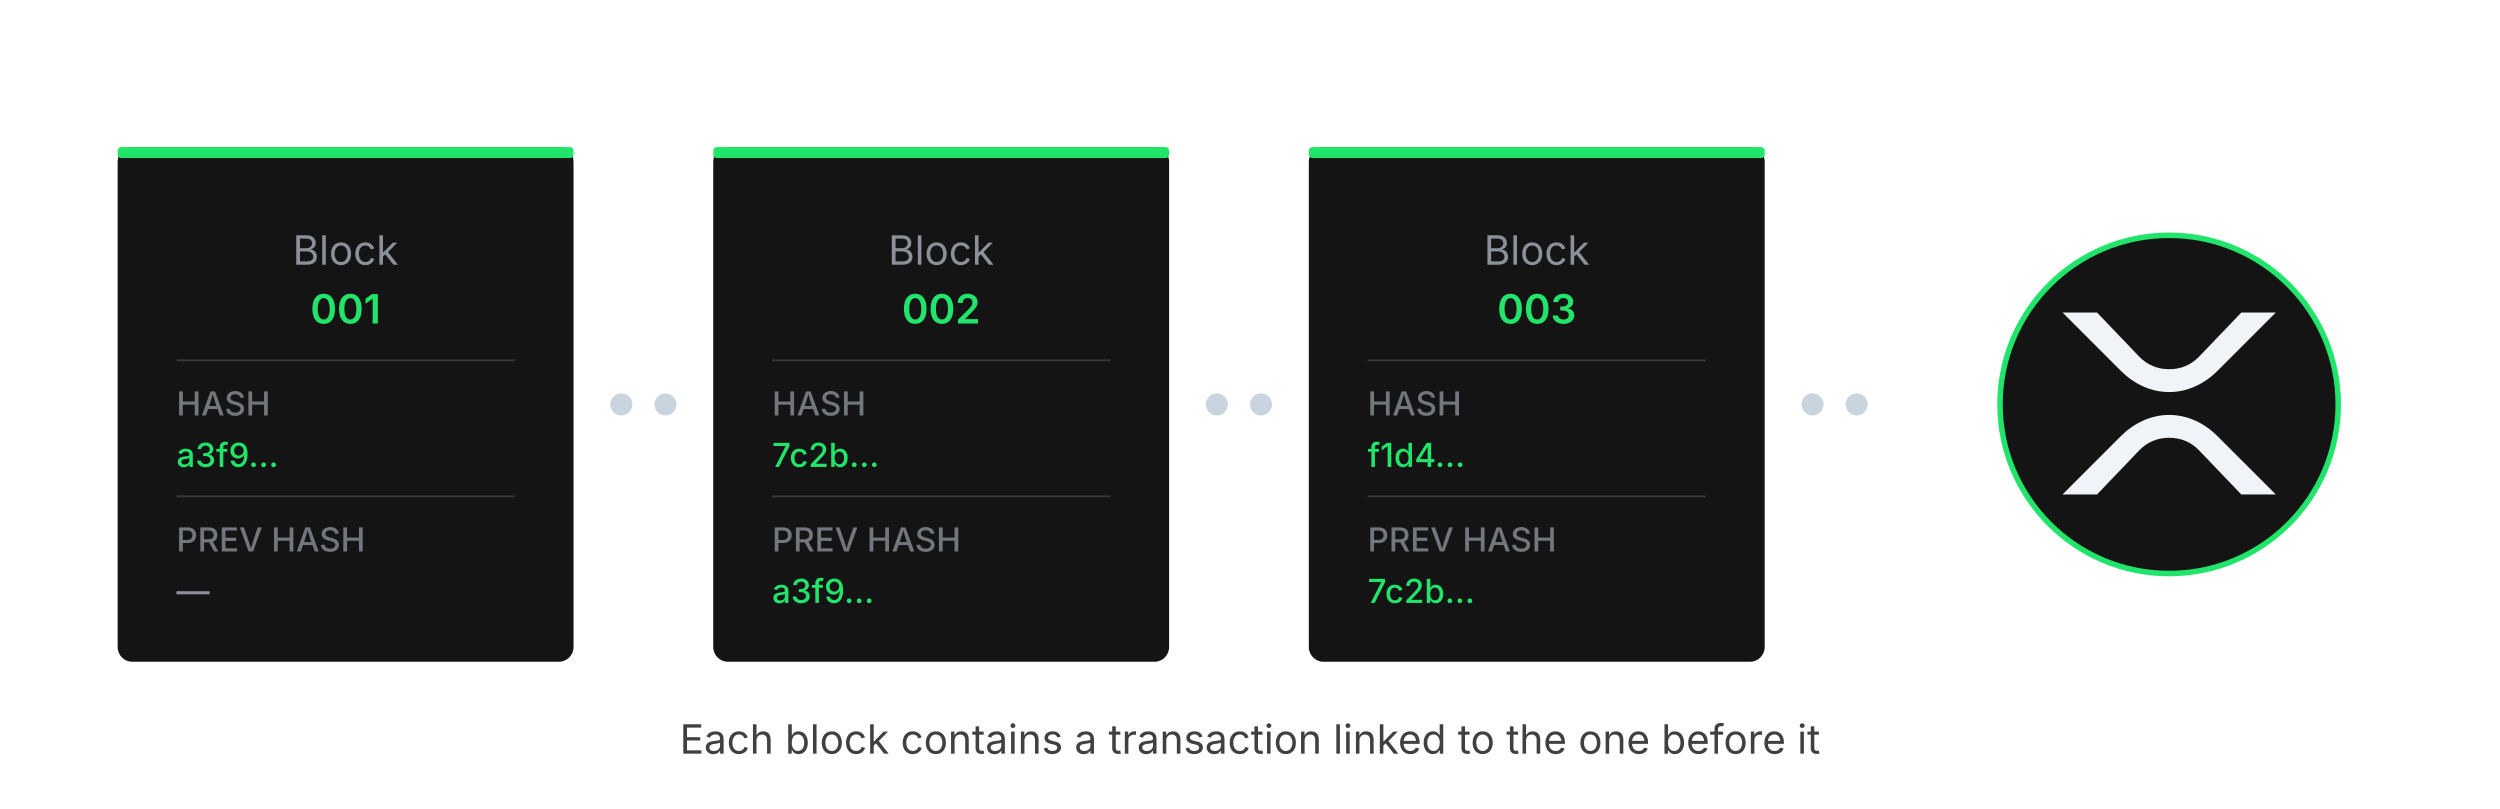
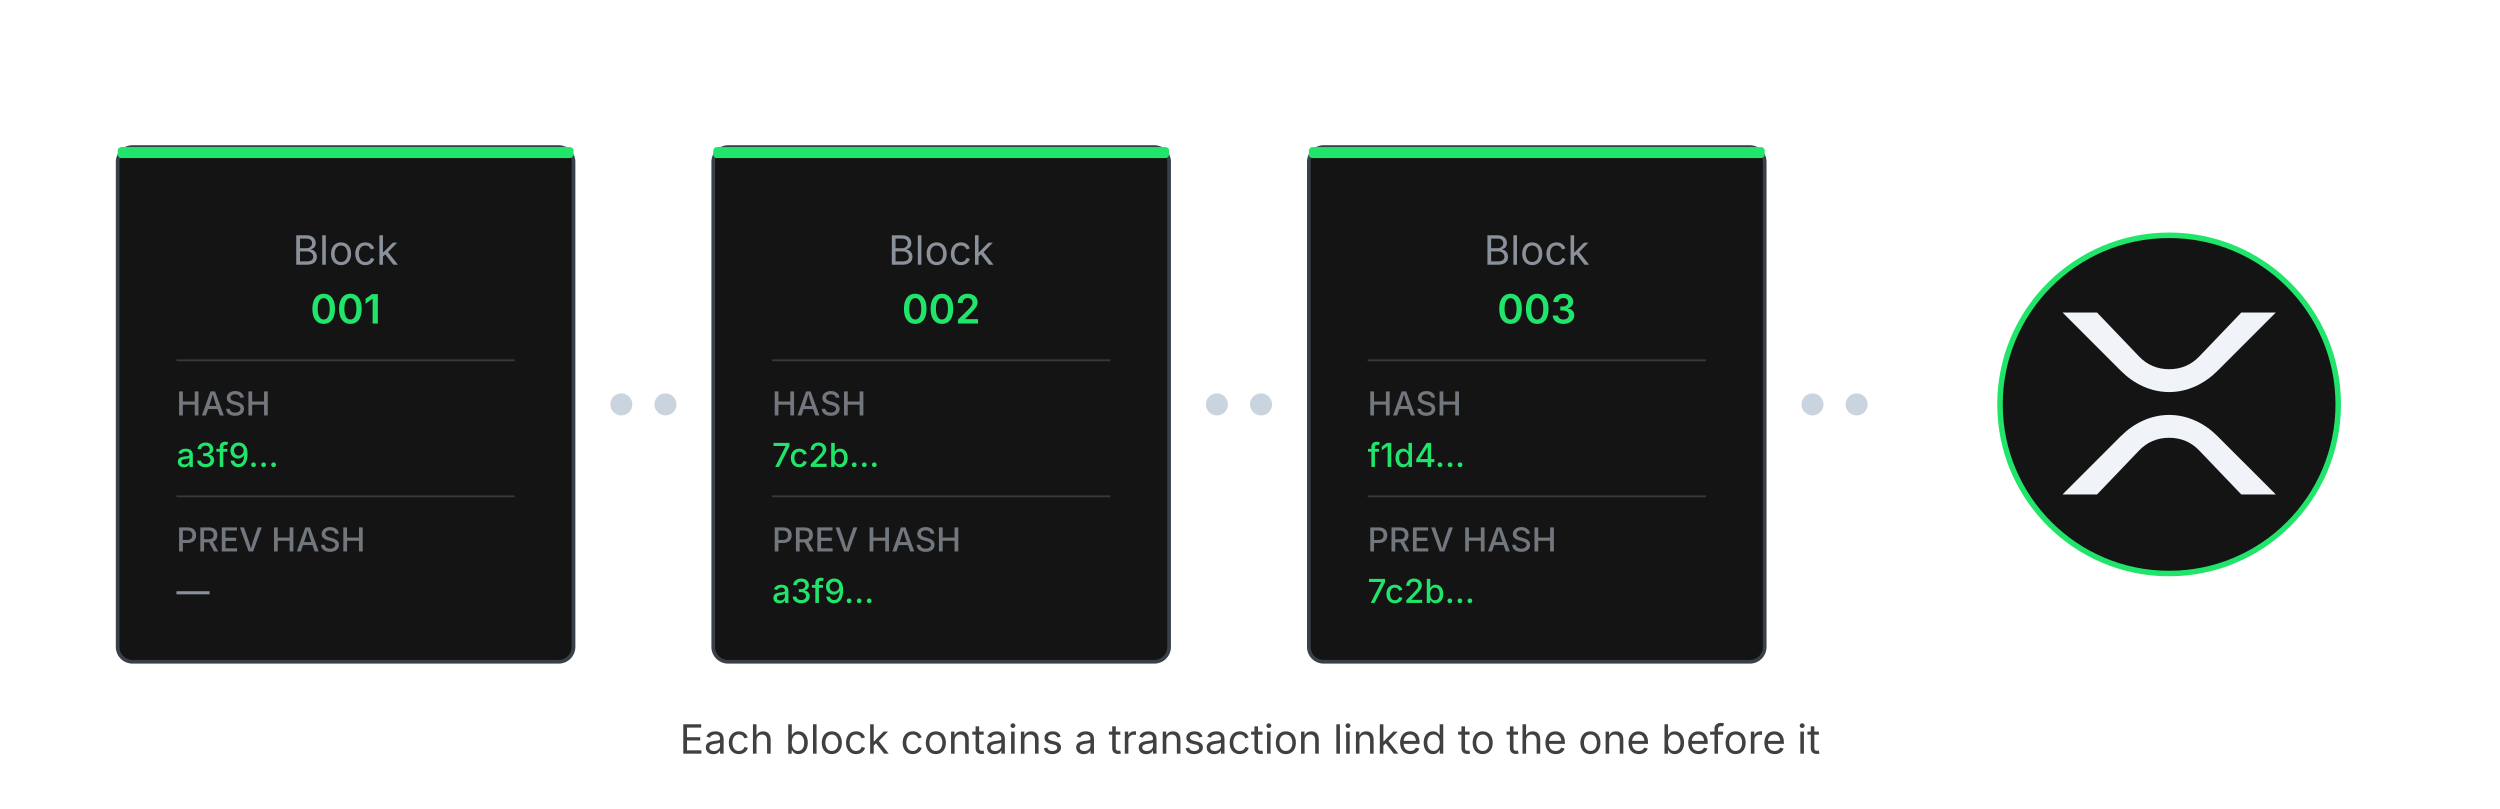
<svg xmlns="http://www.w3.org/2000/svg" width="100%" viewBox="0 0 680 220" role="img">
-   <rect x="32" y="40" width="124" height="140" rx="4" fill="#141414" />
+   <rect x="32" y="40" width="124" height="140" rx="4" fill="#141414" stroke="#3A4049" stroke-width="1" />
  <rect x="32" y="40" width="124" height="3" rx="1" fill="#21E46B" />
  <text x="94" y="72" text-anchor="middle" fill="#8A919A" font-family="Inter, 'Helvetica Neue', sans-serif" font-size="11">Block</text>
  <text x="94" y="88" text-anchor="middle" fill="#21E46B" font-family="Inter, 'Helvetica Neue', sans-serif" font-size="11" font-weight="600">001</text>
  <line x1="48" y1="98" x2="140" y2="98" stroke="#8A919A" stroke-width="0.5" opacity="0.3" />
  <text x="48" y="113" fill="#72777E" font-family="Inter, 'Helvetica Neue', sans-serif" font-size="9" font-weight="500">HASH</text>
  <text x="48" y="127" fill="#21E46B" font-family="Inter, 'Helvetica Neue', sans-serif" font-size="9" font-weight="500">a3f9…</text>
  <line x1="48" y1="135" x2="140" y2="135" stroke="#8A919A" stroke-width="0.5" opacity="0.3" />
  <text x="48" y="150" fill="#72777E" font-family="Inter, 'Helvetica Neue', sans-serif" font-size="9" font-weight="500">PREV HASH</text>
  <text x="48" y="164" fill="#8A919A" font-family="Inter, 'Helvetica Neue', sans-serif" font-size="9" font-weight="500">—</text>
  <circle cx="169" cy="110" r="3" fill="#CAD4DF" />
  <circle cx="181" cy="110" r="3" fill="#CAD4DF" />
-   <rect x="194" y="40" width="124" height="140" rx="4" fill="#141414" />
+   <rect x="194" y="40" width="124" height="140" rx="4" fill="#141414" stroke="#3A4049" stroke-width="1" />
  <rect x="194" y="40" width="124" height="3" rx="1" fill="#21E46B" />
  <text x="256" y="72" text-anchor="middle" fill="#8A919A" font-family="Inter, 'Helvetica Neue', sans-serif" font-size="11">Block</text>
  <text x="256" y="88" text-anchor="middle" fill="#21E46B" font-family="Inter, 'Helvetica Neue', sans-serif" font-size="11" font-weight="600">002</text>
  <line x1="210" y1="98" x2="302" y2="98" stroke="#8A919A" stroke-width="0.5" opacity="0.3" />
  <text x="210" y="113" fill="#72777E" font-family="Inter, 'Helvetica Neue', sans-serif" font-size="9" font-weight="500">HASH</text>
  <text x="210" y="127" fill="#21E46B" font-family="Inter, 'Helvetica Neue', sans-serif" font-size="9" font-weight="500">7c2b…</text>
  <line x1="210" y1="135" x2="302" y2="135" stroke="#8A919A" stroke-width="0.5" opacity="0.3" />
  <text x="210" y="150" fill="#72777E" font-family="Inter, 'Helvetica Neue', sans-serif" font-size="9" font-weight="500">PREV HASH</text>
  <text x="210" y="164" fill="#21E46B" font-family="Inter, 'Helvetica Neue', sans-serif" font-size="9" font-weight="500">a3f9…</text>
  <circle cx="331" cy="110" r="3" fill="#CAD4DF" />
  <circle cx="343" cy="110" r="3" fill="#CAD4DF" />
-   <rect x="356" y="40" width="124" height="140" rx="4" fill="#141414" />
+   <rect x="356" y="40" width="124" height="140" rx="4" fill="#141414" stroke="#3A4049" stroke-width="1" />
  <rect x="356" y="40" width="124" height="3" rx="1" fill="#21E46B" />
  <text x="418" y="72" text-anchor="middle" fill="#8A919A" font-family="Inter, 'Helvetica Neue', sans-serif" font-size="11">Block</text>
  <text x="418" y="88" text-anchor="middle" fill="#21E46B" font-family="Inter, 'Helvetica Neue', sans-serif" font-size="11" font-weight="600">003</text>
  <line x1="372" y1="98" x2="464" y2="98" stroke="#8A919A" stroke-width="0.5" opacity="0.3" />
  <text x="372" y="113" fill="#72777E" font-family="Inter, 'Helvetica Neue', sans-serif" font-size="9" font-weight="500">HASH</text>
  <text x="372" y="127" fill="#21E46B" font-family="Inter, 'Helvetica Neue', sans-serif" font-size="9" font-weight="500">f1d4…</text>
  <line x1="372" y1="135" x2="464" y2="135" stroke="#8A919A" stroke-width="0.5" opacity="0.3" />
  <text x="372" y="150" fill="#72777E" font-family="Inter, 'Helvetica Neue', sans-serif" font-size="9" font-weight="500">PREV HASH</text>
  <text x="372" y="164" fill="#21E46B" font-family="Inter, 'Helvetica Neue', sans-serif" font-size="9" font-weight="500">7c2b…</text>
  <circle cx="493" cy="110" r="3" fill="#CAD4DF" />
  <circle cx="505" cy="110" r="3" fill="#CAD4DF" />
  <circle cx="590" cy="110" r="46" fill="#141414" />
  <circle cx="590" cy="110" r="46" fill="none" stroke="#21E46B" stroke-width="1.5" />
  <g transform="translate(561, 85) scale(0.275)">
    <path fill="#F0F3F7" d="M135.007 43.742C127.265 51.697 117.426 56.09 105.496 56.09C93.567 56.09 83.727 51.697 75.985 43.742L34.126 0H0.008L57.778 57.768C70.547 70.536 87.289 78.697 105.504 78.697C123.718 78.697 140.461 70.536 153.229 57.768L211 0H176.882L135.022 43.742H135.007ZM176.874 180H210.992L153.222 122.232C140.453 109.464 123.711 101.303 105.496 101.303C87.282 101.303 70.539 109.464 57.771 122.232L0 180H34.118L75.978 136.258C83.72 128.303 93.559 123.91 105.489 123.91C117.418 123.91 127.258 128.303 134.999 136.258L176.859 180H176.874Z" />
  </g>
  <text x="340" y="205" text-anchor="middle" fill="currentColor" opacity="0.75" font-family="Inter, 'Helvetica Neue', sans-serif" font-size="11">Each block contains a transaction linked to the one before it</text>
</svg>
